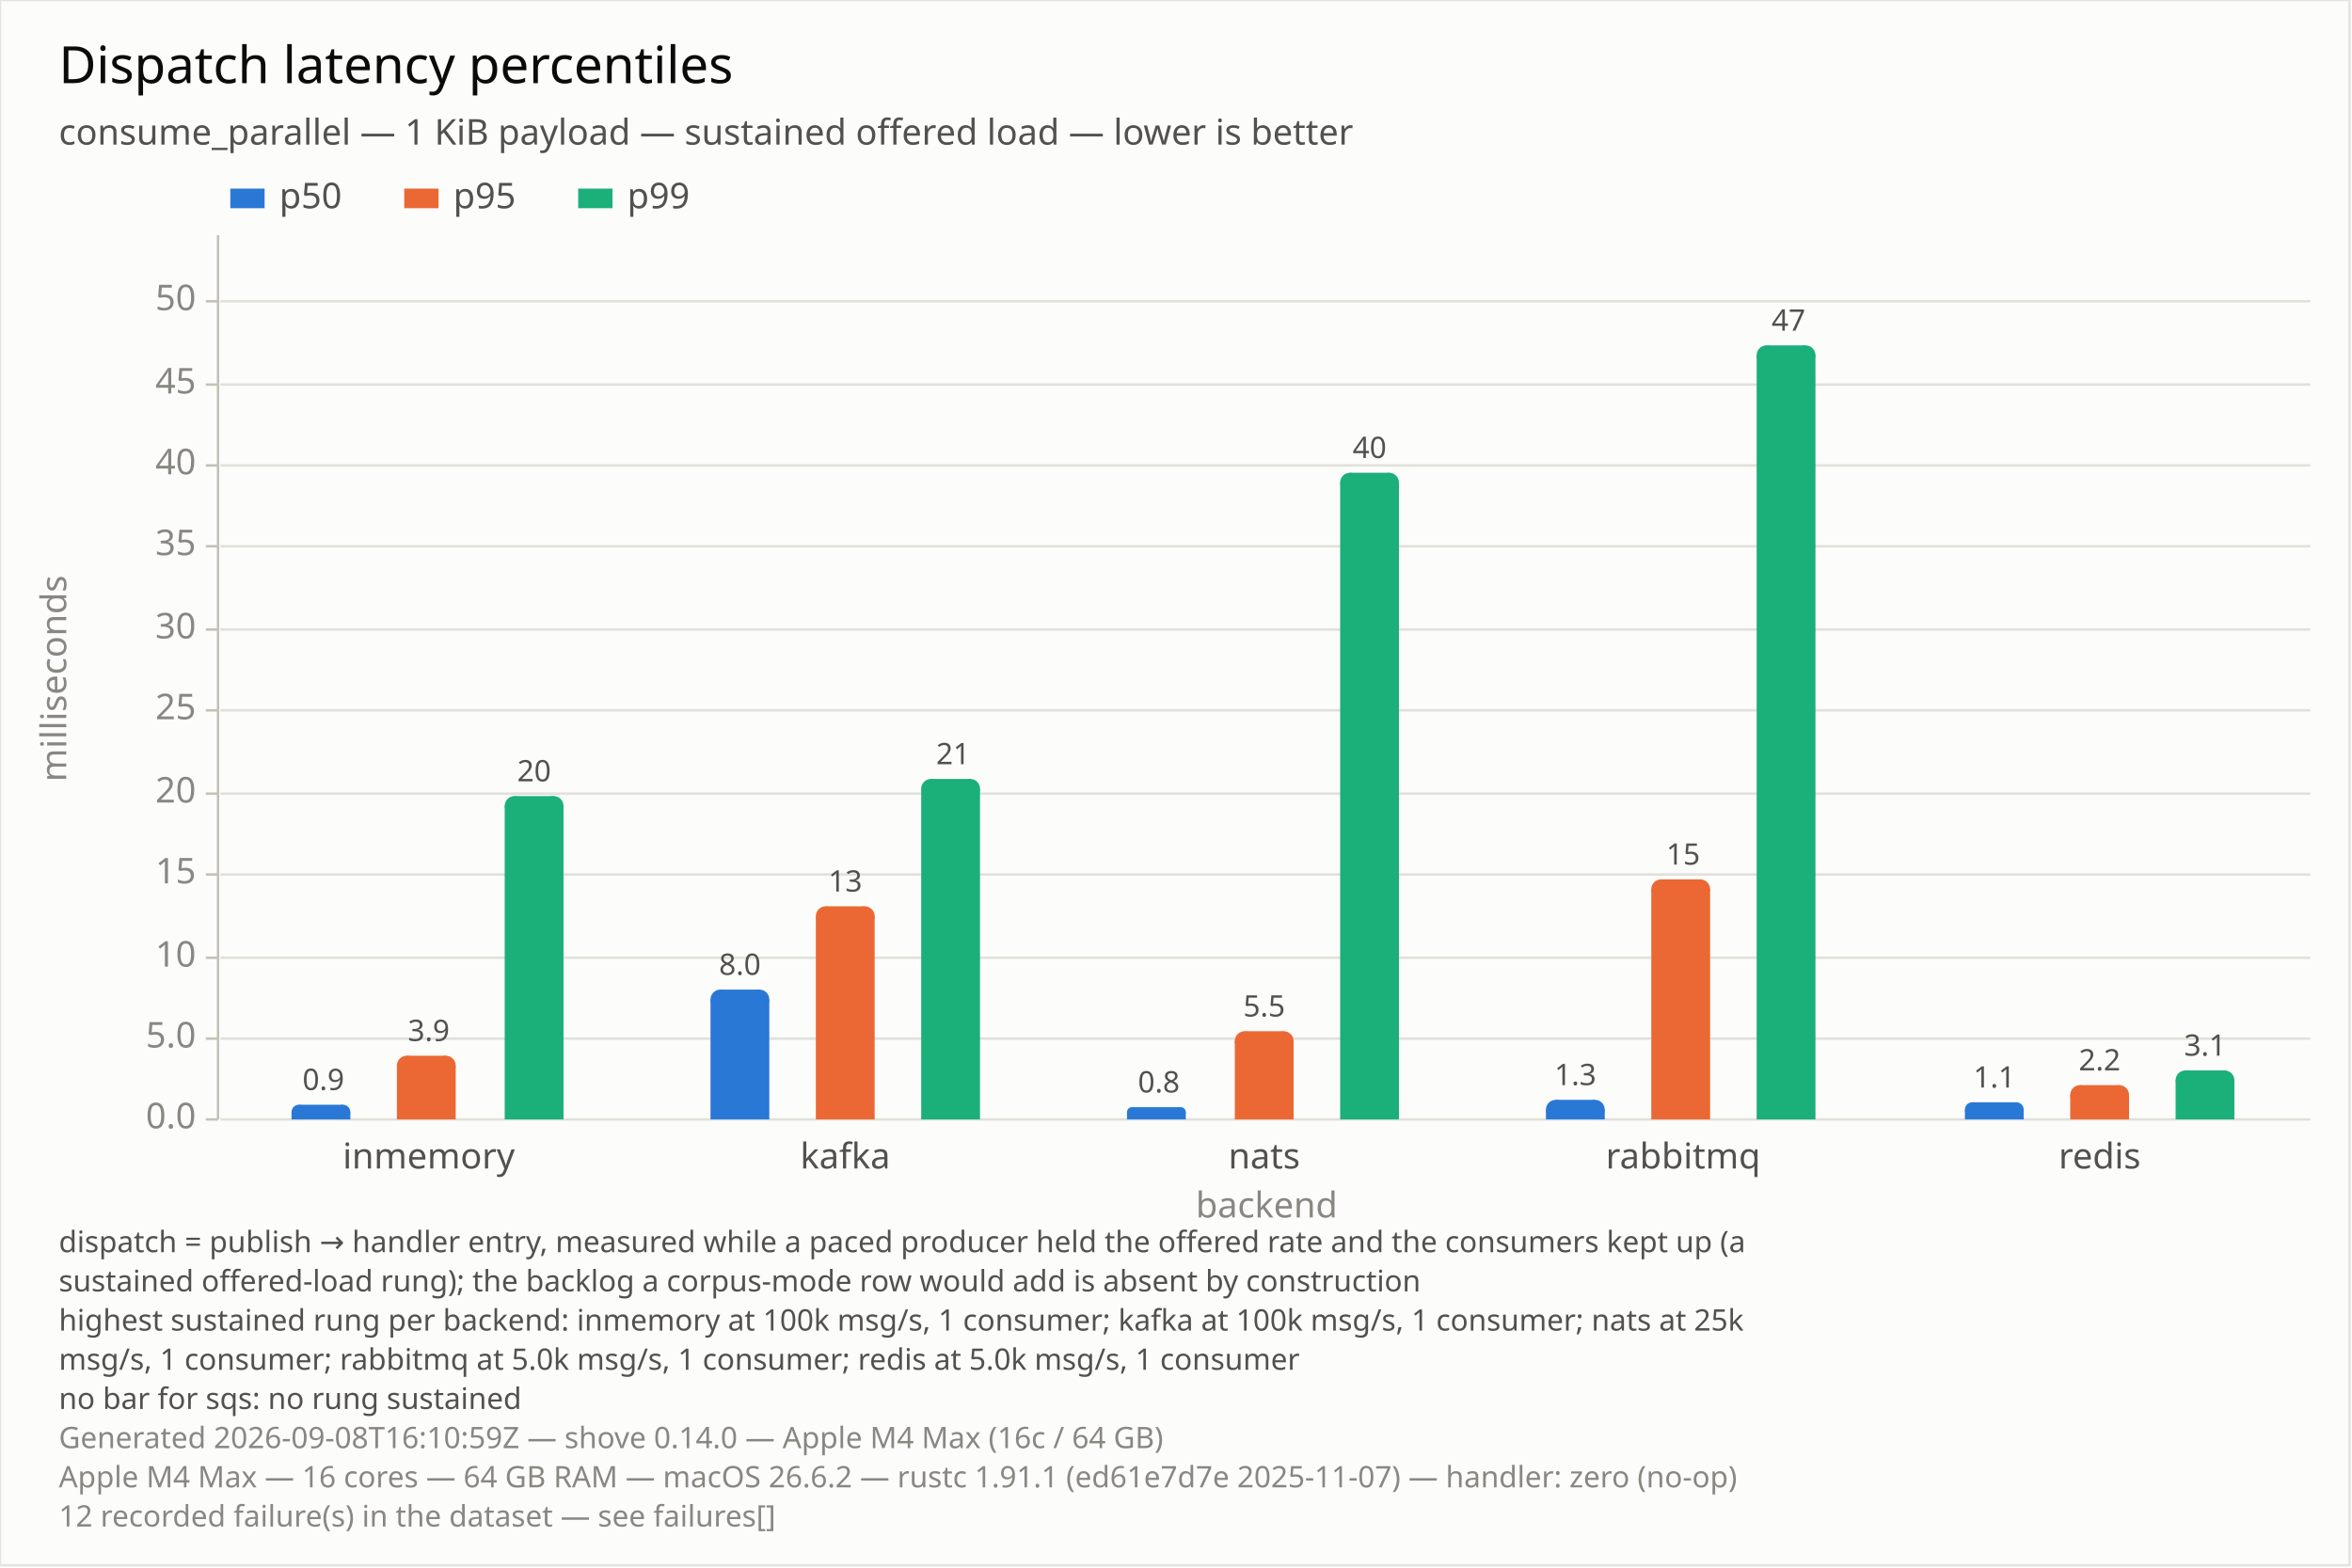
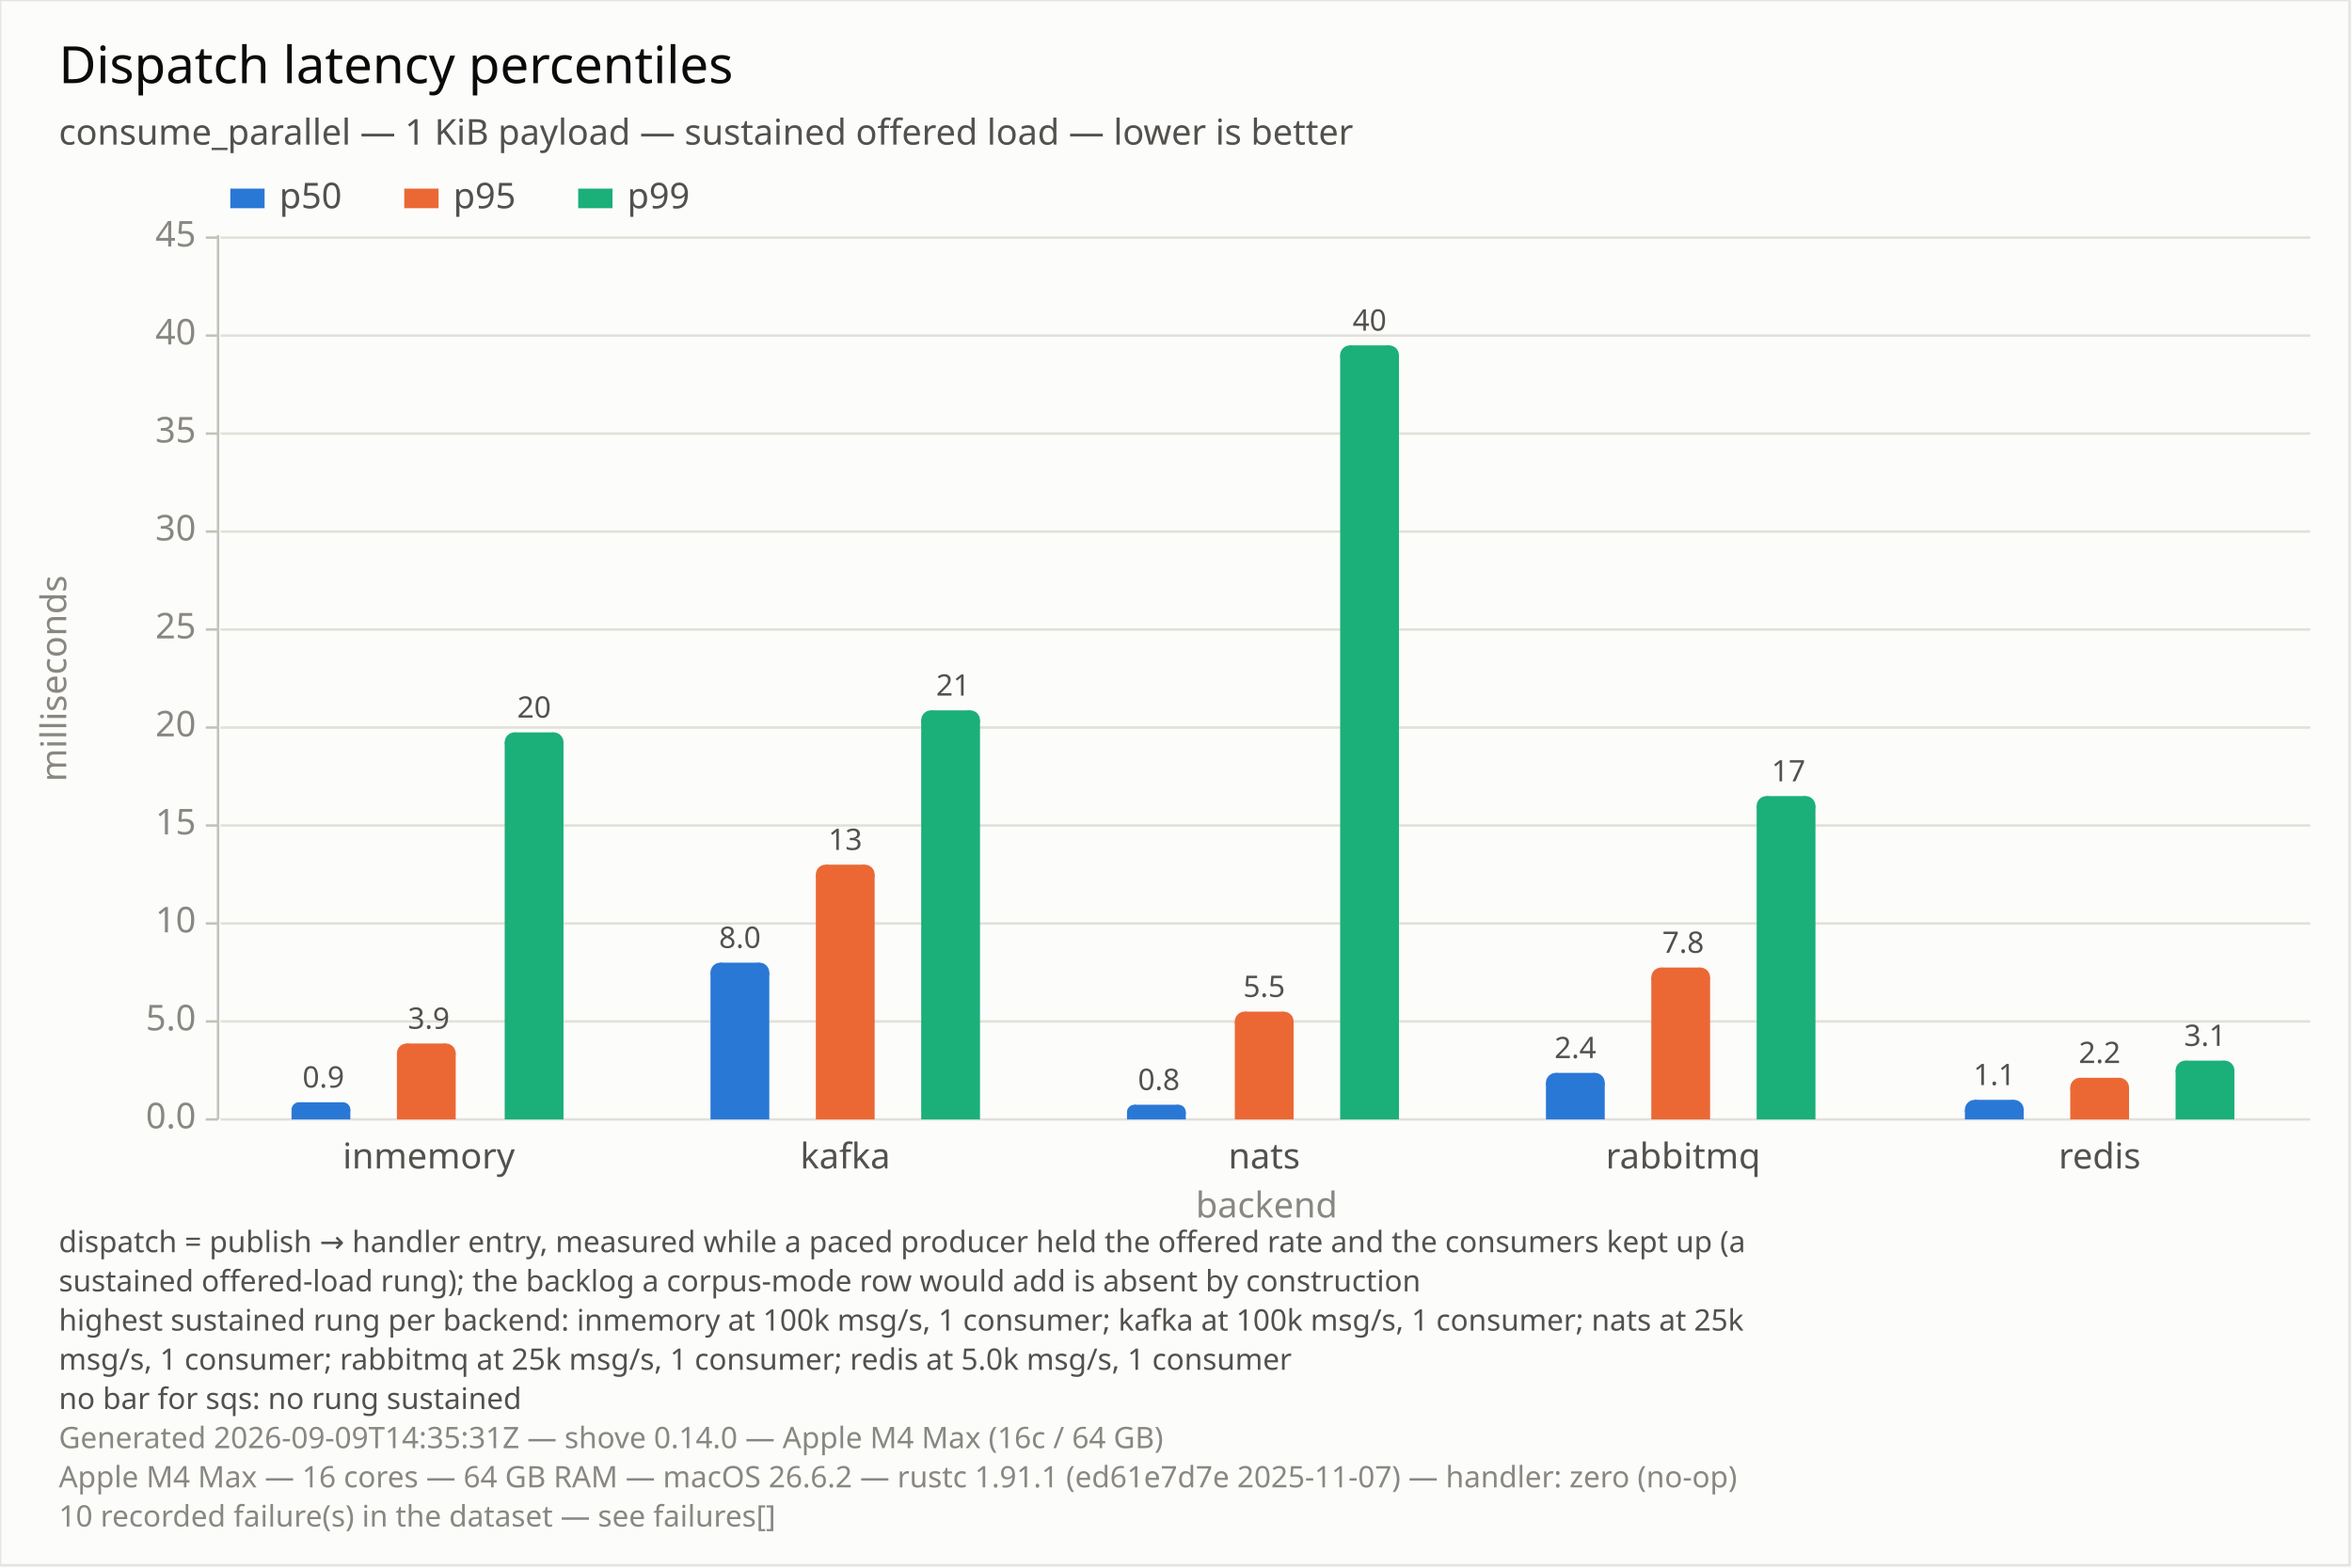
<svg xmlns="http://www.w3.org/2000/svg" width="960" height="640" viewBox="0 0 960 640">
  <rect x="0" y="0" width="960" height="640" opacity="1" fill="#FCFCFB" stroke="none" />
  <rect x="0" y="0" width="959" height="639" opacity="0.1" fill="none" stroke="#0B0B0B" />
  <text x="24" y="18" dy="0.76em" text-anchor="start" font-family="sans-serif" font-size="20.968" opacity="1" fill="#0B0B0B">
Dispatch latency percentiles
</text>
  <text x="24" y="48" dy="0.76em" text-anchor="start" font-family="sans-serif" font-size="14.516" opacity="1" fill="#52514E">
consume_parallel — 1 KiB payload — sustained offered load — lower is better
</text>
  <text x="24" y="502" dy="0.76em" text-anchor="start" font-family="sans-serif" font-size="12.097" opacity="1" fill="#52514E">
dispatch = publish → handler entry, measured while a paced producer held the offered rate and the consumers kept up (a
</text>
  <text x="24" y="518" dy="0.76em" text-anchor="start" font-family="sans-serif" font-size="12.097" opacity="1" fill="#52514E">
sustained offered-load rung); the backlog a corpus-mode row would add is absent by construction
</text>
  <text x="24" y="534" dy="0.76em" text-anchor="start" font-family="sans-serif" font-size="12.097" opacity="1" fill="#52514E">
highest sustained rung per backend: inmemory at 100k msg/s, 1 consumer; kafka at 100k msg/s, 1 consumer; nats at 25k
</text>
  <text x="24" y="550" dy="0.76em" text-anchor="start" font-family="sans-serif" font-size="12.097" opacity="1" fill="#52514E">
- msg/s, 1 consumer; rabbitmq at 5.0k msg/s, 1 consumer; redis at 5.0k msg/s, 1 consumer
+ msg/s, 1 consumer; rabbitmq at 25k msg/s, 1 consumer; redis at 5.0k msg/s, 1 consumer
</text>
  <text x="24" y="566" dy="0.76em" text-anchor="start" font-family="sans-serif" font-size="12.097" opacity="1" fill="#52514E">
no bar for sqs: no rung sustained
</text>
  <text x="24" y="582" dy="0.76em" text-anchor="start" font-family="sans-serif" font-size="12.097" opacity="1" fill="#898781">
- Generated 2026-09-08T16:10:59Z — shove 0.14.0 — Apple M4 Max (16c / 64 GB)
+ Generated 2026-09-09T14:35:31Z — shove 0.14.0 — Apple M4 Max (16c / 64 GB)
</text>
  <text x="24" y="598" dy="0.76em" text-anchor="start" font-family="sans-serif" font-size="12.097" opacity="1" fill="#898781">
Apple M4 Max — 16 cores — 64 GB RAM — macOS 26.6.2 — rustc 1.91.1 (ed61e7d7e 2025-11-07) — handler: zero (no-op)
</text>
  <text x="24" y="614" dy="0.76em" text-anchor="start" font-family="sans-serif" font-size="12.097" opacity="1" fill="#898781">
- 12 recorded failure(s) in the dataset — see failures[]
+ 10 recorded failure(s) in the dataset — see failures[]
</text>
  <text x="16" y="277" dy="0.76em" text-anchor="middle" font-family="sans-serif" font-size="14.516" opacity="1" fill="#898781" transform="rotate(270, 16, 277)">
milliseconds
</text>
  <line opacity="1" stroke="#E1E0D9" stroke-width="1" x1="90" y1="457" x2="943" y2="457" />
-   <line opacity="1" stroke="#E1E0D9" stroke-width="1" x1="90" y1="424" x2="943" y2="424" />
-   <line opacity="1" stroke="#E1E0D9" stroke-width="1" x1="90" y1="391" x2="943" y2="391" />
-   <line opacity="1" stroke="#E1E0D9" stroke-width="1" x1="90" y1="357" x2="943" y2="357" />
-   <line opacity="1" stroke="#E1E0D9" stroke-width="1" x1="90" y1="324" x2="943" y2="324" />
-   <line opacity="1" stroke="#E1E0D9" stroke-width="1" x1="90" y1="290" x2="943" y2="290" />
+   <line opacity="1" stroke="#E1E0D9" stroke-width="1" x1="90" y1="417" x2="943" y2="417" />
+   <line opacity="1" stroke="#E1E0D9" stroke-width="1" x1="90" y1="377" x2="943" y2="377" />
+   <line opacity="1" stroke="#E1E0D9" stroke-width="1" x1="90" y1="337" x2="943" y2="337" />
+   <line opacity="1" stroke="#E1E0D9" stroke-width="1" x1="90" y1="297" x2="943" y2="297" />
  <line opacity="1" stroke="#E1E0D9" stroke-width="1" x1="90" y1="257" x2="943" y2="257" />
-   <line opacity="1" stroke="#E1E0D9" stroke-width="1" x1="90" y1="223" x2="943" y2="223" />
-   <line opacity="1" stroke="#E1E0D9" stroke-width="1" x1="90" y1="190" x2="943" y2="190" />
-   <line opacity="1" stroke="#E1E0D9" stroke-width="1" x1="90" y1="157" x2="943" y2="157" />
-   <line opacity="1" stroke="#E1E0D9" stroke-width="1" x1="90" y1="123" x2="943" y2="123" />
+   <line opacity="1" stroke="#E1E0D9" stroke-width="1" x1="90" y1="217" x2="943" y2="217" />
+   <line opacity="1" stroke="#E1E0D9" stroke-width="1" x1="90" y1="177" x2="943" y2="177" />
+   <line opacity="1" stroke="#E1E0D9" stroke-width="1" x1="90" y1="137" x2="943" y2="137" />
+   <line opacity="1" stroke="#E1E0D9" stroke-width="1" x1="90" y1="97" x2="943" y2="97" />
  <polyline fill="none" opacity="1" stroke="#C3C2B7" stroke-width="1" points="89,96 89,457 " />
  <text x="80" y="457" dy="0.5ex" text-anchor="end" font-family="sans-serif" font-size="14.516" opacity="1" fill="#898781">
0.0
</text>
  <polyline fill="none" opacity="1" stroke="#C3C2B7" stroke-width="1" points="84,457 89,457 " />
-   <text x="80" y="424" dy="0.5ex" text-anchor="end" font-family="sans-serif" font-size="14.516" opacity="1" fill="#898781">
+   <text x="80" y="417" dy="0.5ex" text-anchor="end" font-family="sans-serif" font-size="14.516" opacity="1" fill="#898781">
5.0
</text>
-   <polyline fill="none" opacity="1" stroke="#C3C2B7" stroke-width="1" points="84,424 89,424 " />
-   <text x="80" y="391" dy="0.5ex" text-anchor="end" font-family="sans-serif" font-size="14.516" opacity="1" fill="#898781">
+   <polyline fill="none" opacity="1" stroke="#C3C2B7" stroke-width="1" points="84,417 89,417 " />
+   <text x="80" y="377" dy="0.5ex" text-anchor="end" font-family="sans-serif" font-size="14.516" opacity="1" fill="#898781">
10
</text>
-   <polyline fill="none" opacity="1" stroke="#C3C2B7" stroke-width="1" points="84,391 89,391 " />
-   <text x="80" y="357" dy="0.5ex" text-anchor="end" font-family="sans-serif" font-size="14.516" opacity="1" fill="#898781">
+   <polyline fill="none" opacity="1" stroke="#C3C2B7" stroke-width="1" points="84,377 89,377 " />
+   <text x="80" y="337" dy="0.5ex" text-anchor="end" font-family="sans-serif" font-size="14.516" opacity="1" fill="#898781">
15
</text>
-   <polyline fill="none" opacity="1" stroke="#C3C2B7" stroke-width="1" points="84,357 89,357 " />
-   <text x="80" y="324" dy="0.5ex" text-anchor="end" font-family="sans-serif" font-size="14.516" opacity="1" fill="#898781">
+   <polyline fill="none" opacity="1" stroke="#C3C2B7" stroke-width="1" points="84,337 89,337 " />
+   <text x="80" y="297" dy="0.5ex" text-anchor="end" font-family="sans-serif" font-size="14.516" opacity="1" fill="#898781">
20
</text>
-   <polyline fill="none" opacity="1" stroke="#C3C2B7" stroke-width="1" points="84,324 89,324 " />
-   <text x="80" y="290" dy="0.5ex" text-anchor="end" font-family="sans-serif" font-size="14.516" opacity="1" fill="#898781">
+   <polyline fill="none" opacity="1" stroke="#C3C2B7" stroke-width="1" points="84,297 89,297 " />
+   <text x="80" y="257" dy="0.5ex" text-anchor="end" font-family="sans-serif" font-size="14.516" opacity="1" fill="#898781">
25
</text>
-   <polyline fill="none" opacity="1" stroke="#C3C2B7" stroke-width="1" points="84,290 89,290 " />
-   <text x="80" y="257" dy="0.5ex" text-anchor="end" font-family="sans-serif" font-size="14.516" opacity="1" fill="#898781">
+   <polyline fill="none" opacity="1" stroke="#C3C2B7" stroke-width="1" points="84,257 89,257 " />
+   <text x="80" y="217" dy="0.5ex" text-anchor="end" font-family="sans-serif" font-size="14.516" opacity="1" fill="#898781">
30
</text>
-   <polyline fill="none" opacity="1" stroke="#C3C2B7" stroke-width="1" points="84,257 89,257 " />
-   <text x="80" y="223" dy="0.5ex" text-anchor="end" font-family="sans-serif" font-size="14.516" opacity="1" fill="#898781">
+   <polyline fill="none" opacity="1" stroke="#C3C2B7" stroke-width="1" points="84,217 89,217 " />
+   <text x="80" y="177" dy="0.5ex" text-anchor="end" font-family="sans-serif" font-size="14.516" opacity="1" fill="#898781">
35
</text>
-   <polyline fill="none" opacity="1" stroke="#C3C2B7" stroke-width="1" points="84,223 89,223 " />
-   <text x="80" y="190" dy="0.5ex" text-anchor="end" font-family="sans-serif" font-size="14.516" opacity="1" fill="#898781">
+   <polyline fill="none" opacity="1" stroke="#C3C2B7" stroke-width="1" points="84,177 89,177 " />
+   <text x="80" y="137" dy="0.5ex" text-anchor="end" font-family="sans-serif" font-size="14.516" opacity="1" fill="#898781">
40
</text>
-   <polyline fill="none" opacity="1" stroke="#C3C2B7" stroke-width="1" points="84,190 89,190 " />
-   <text x="80" y="157" dy="0.5ex" text-anchor="end" font-family="sans-serif" font-size="14.516" opacity="1" fill="#898781">
+   <polyline fill="none" opacity="1" stroke="#C3C2B7" stroke-width="1" points="84,137 89,137 " />
+   <text x="80" y="97" dy="0.5ex" text-anchor="end" font-family="sans-serif" font-size="14.516" opacity="1" fill="#898781">
45
</text>
-   <polyline fill="none" opacity="1" stroke="#C3C2B7" stroke-width="1" points="84,157 89,157 " />
-   <text x="80" y="123" dy="0.5ex" text-anchor="end" font-family="sans-serif" font-size="14.516" opacity="1" fill="#898781">
- 50
- </text>
-   <polyline fill="none" opacity="1" stroke="#C3C2B7" stroke-width="1" points="84,123 89,123 " />
-   <rect x="119" y="454" width="24" height="3" opacity="1" fill="#2A78D6" stroke="none" />
-   <rect x="122" y="451" width="18" height="4" opacity="1" fill="#2A78D6" stroke="none" />
-   <circle cx="122" cy="454" r="3" opacity="1" fill="#2A78D6" stroke="none" stroke-width="0" />
-   <circle cx="140" cy="454" r="3" opacity="1" fill="#2A78D6" stroke="none" stroke-width="0" />
-   <text x="132" y="448" dy="-0.5ex" text-anchor="middle" font-family="sans-serif" font-size="12.097" opacity="1" fill="#52514E">
+   <polyline fill="none" opacity="1" stroke="#C3C2B7" stroke-width="1" points="84,97 89,97 " />
+   <rect x="119" y="453" width="24" height="4" opacity="1" fill="#2A78D6" stroke="none" />
+   <rect x="122" y="450" width="18" height="4" opacity="1" fill="#2A78D6" stroke="none" />
+   <circle cx="122" cy="453" r="3" opacity="1" fill="#2A78D6" stroke="none" stroke-width="0" />
+   <circle cx="140" cy="453" r="3" opacity="1" fill="#2A78D6" stroke="none" stroke-width="0" />
+   <text x="132" y="447" dy="-0.5ex" text-anchor="middle" font-family="sans-serif" font-size="12.097" opacity="1" fill="#52514E">
0.9
</text>
-   <rect x="162" y="435" width="24" height="22" opacity="1" fill="#EB6834" stroke="none" />
-   <rect x="166" y="431" width="16" height="5" opacity="1" fill="#EB6834" stroke="none" />
-   <circle cx="166" cy="435" r="4" opacity="1" fill="#EB6834" stroke="none" stroke-width="0" />
-   <circle cx="182" cy="435" r="4" opacity="1" fill="#EB6834" stroke="none" stroke-width="0" />
-   <text x="175" y="428" dy="-0.5ex" text-anchor="middle" font-family="sans-serif" font-size="12.097" opacity="1" fill="#52514E">
+   <rect x="162" y="430" width="24" height="27" opacity="1" fill="#EB6834" stroke="none" />
+   <rect x="166" y="426" width="16" height="5" opacity="1" fill="#EB6834" stroke="none" />
+   <circle cx="166" cy="430" r="4" opacity="1" fill="#EB6834" stroke="none" stroke-width="0" />
+   <circle cx="182" cy="430" r="4" opacity="1" fill="#EB6834" stroke="none" stroke-width="0" />
+   <text x="175" y="423" dy="-0.5ex" text-anchor="middle" font-family="sans-serif" font-size="12.097" opacity="1" fill="#52514E">
3.9
</text>
-   <rect x="206" y="329" width="24" height="128" opacity="1" fill="#1BAF7A" stroke="none" />
-   <rect x="210" y="325" width="16" height="5" opacity="1" fill="#1BAF7A" stroke="none" />
-   <circle cx="210" cy="329" r="4" opacity="1" fill="#1BAF7A" stroke="none" stroke-width="0" />
-   <circle cx="226" cy="329" r="4" opacity="1" fill="#1BAF7A" stroke="none" stroke-width="0" />
-   <text x="218" y="322" dy="-0.5ex" text-anchor="middle" font-family="sans-serif" font-size="12.097" opacity="1" fill="#52514E">
+   <rect x="206" y="303" width="24" height="154" opacity="1" fill="#1BAF7A" stroke="none" />
+   <rect x="210" y="299" width="16" height="5" opacity="1" fill="#1BAF7A" stroke="none" />
+   <circle cx="210" cy="303" r="4" opacity="1" fill="#1BAF7A" stroke="none" stroke-width="0" />
+   <circle cx="226" cy="303" r="4" opacity="1" fill="#1BAF7A" stroke="none" stroke-width="0" />
+   <text x="218" y="296" dy="-0.5ex" text-anchor="middle" font-family="sans-serif" font-size="12.097" opacity="1" fill="#52514E">
20
</text>
-   <rect x="290" y="408" width="24" height="49" opacity="1" fill="#2A78D6" stroke="none" />
-   <rect x="294" y="404" width="16" height="5" opacity="1" fill="#2A78D6" stroke="none" />
-   <circle cx="294" cy="408" r="4" opacity="1" fill="#2A78D6" stroke="none" stroke-width="0" />
-   <circle cx="310" cy="408" r="4" opacity="1" fill="#2A78D6" stroke="none" stroke-width="0" />
-   <text x="302" y="401" dy="-0.5ex" text-anchor="middle" font-family="sans-serif" font-size="12.097" opacity="1" fill="#52514E">
+   <rect x="290" y="397" width="24" height="60" opacity="1" fill="#2A78D6" stroke="none" />
+   <rect x="294" y="393" width="16" height="5" opacity="1" fill="#2A78D6" stroke="none" />
+   <circle cx="294" cy="397" r="4" opacity="1" fill="#2A78D6" stroke="none" stroke-width="0" />
+   <circle cx="310" cy="397" r="4" opacity="1" fill="#2A78D6" stroke="none" stroke-width="0" />
+   <text x="302" y="390" dy="-0.5ex" text-anchor="middle" font-family="sans-serif" font-size="12.097" opacity="1" fill="#52514E">
8.0
</text>
-   <rect x="333" y="374" width="24" height="83" opacity="1" fill="#EB6834" stroke="none" />
-   <rect x="337" y="370" width="16" height="5" opacity="1" fill="#EB6834" stroke="none" />
-   <circle cx="337" cy="374" r="4" opacity="1" fill="#EB6834" stroke="none" stroke-width="0" />
-   <circle cx="353" cy="374" r="4" opacity="1" fill="#EB6834" stroke="none" stroke-width="0" />
-   <text x="345" y="367" dy="-0.5ex" text-anchor="middle" font-family="sans-serif" font-size="12.097" opacity="1" fill="#52514E">
+   <rect x="333" y="357" width="24" height="100" opacity="1" fill="#EB6834" stroke="none" />
+   <rect x="337" y="353" width="16" height="5" opacity="1" fill="#EB6834" stroke="none" />
+   <circle cx="337" cy="357" r="4" opacity="1" fill="#EB6834" stroke="none" stroke-width="0" />
+   <circle cx="353" cy="357" r="4" opacity="1" fill="#EB6834" stroke="none" stroke-width="0" />
+   <text x="345" y="350" dy="-0.5ex" text-anchor="middle" font-family="sans-serif" font-size="12.097" opacity="1" fill="#52514E">
13
</text>
-   <rect x="376" y="322" width="24" height="135" opacity="1" fill="#1BAF7A" stroke="none" />
-   <rect x="380" y="318" width="16" height="5" opacity="1" fill="#1BAF7A" stroke="none" />
-   <circle cx="380" cy="322" r="4" opacity="1" fill="#1BAF7A" stroke="none" stroke-width="0" />
-   <circle cx="396" cy="322" r="4" opacity="1" fill="#1BAF7A" stroke="none" stroke-width="0" />
-   <text x="389" y="315" dy="-0.5ex" text-anchor="middle" font-family="sans-serif" font-size="12.097" opacity="1" fill="#52514E">
+   <rect x="376" y="294" width="24" height="163" opacity="1" fill="#1BAF7A" stroke="none" />
+   <rect x="380" y="290" width="16" height="5" opacity="1" fill="#1BAF7A" stroke="none" />
+   <circle cx="380" cy="294" r="4" opacity="1" fill="#1BAF7A" stroke="none" stroke-width="0" />
+   <circle cx="396" cy="294" r="4" opacity="1" fill="#1BAF7A" stroke="none" stroke-width="0" />
+   <text x="389" y="287" dy="-0.5ex" text-anchor="middle" font-family="sans-serif" font-size="12.097" opacity="1" fill="#52514E">
21
</text>
  <rect x="460" y="454" width="24" height="3" opacity="1" fill="#2A78D6" stroke="none" />
-   <rect x="462" y="452" width="20" height="3" opacity="1" fill="#2A78D6" stroke="none" />
-   <circle cx="462" cy="454" r="2" opacity="1" fill="#2A78D6" stroke="none" stroke-width="0" />
-   <circle cx="482" cy="454" r="2" opacity="1" fill="#2A78D6" stroke="none" stroke-width="0" />
-   <text x="473" y="449" dy="-0.5ex" text-anchor="middle" font-family="sans-serif" font-size="12.097" opacity="1" fill="#52514E">
+   <rect x="463" y="451" width="18" height="4" opacity="1" fill="#2A78D6" stroke="none" />
+   <circle cx="463" cy="454" r="3" opacity="1" fill="#2A78D6" stroke="none" stroke-width="0" />
+   <circle cx="481" cy="454" r="3" opacity="1" fill="#2A78D6" stroke="none" stroke-width="0" />
+   <text x="473" y="448" dy="-0.5ex" text-anchor="middle" font-family="sans-serif" font-size="12.097" opacity="1" fill="#52514E">
0.8
</text>
-   <rect x="504" y="425" width="24" height="32" opacity="1" fill="#EB6834" stroke="none" />
-   <rect x="508" y="421" width="16" height="5" opacity="1" fill="#EB6834" stroke="none" />
-   <circle cx="508" cy="425" r="4" opacity="1" fill="#EB6834" stroke="none" stroke-width="0" />
-   <circle cx="524" cy="425" r="4" opacity="1" fill="#EB6834" stroke="none" stroke-width="0" />
-   <text x="516" y="418" dy="-0.5ex" text-anchor="middle" font-family="sans-serif" font-size="12.097" opacity="1" fill="#52514E">
+   <rect x="504" y="417" width="24" height="40" opacity="1" fill="#EB6834" stroke="none" />
+   <rect x="508" y="413" width="16" height="5" opacity="1" fill="#EB6834" stroke="none" />
+   <circle cx="508" cy="417" r="4" opacity="1" fill="#EB6834" stroke="none" stroke-width="0" />
+   <circle cx="524" cy="417" r="4" opacity="1" fill="#EB6834" stroke="none" stroke-width="0" />
+   <text x="516" y="410" dy="-0.5ex" text-anchor="middle" font-family="sans-serif" font-size="12.097" opacity="1" fill="#52514E">
5.5
</text>
-   <rect x="547" y="197" width="24" height="260" opacity="1" fill="#1BAF7A" stroke="none" />
-   <rect x="551" y="193" width="16" height="5" opacity="1" fill="#1BAF7A" stroke="none" />
-   <circle cx="551" cy="197" r="4" opacity="1" fill="#1BAF7A" stroke="none" stroke-width="0" />
-   <circle cx="567" cy="197" r="4" opacity="1" fill="#1BAF7A" stroke="none" stroke-width="0" />
-   <text x="559" y="190" dy="-0.5ex" text-anchor="middle" font-family="sans-serif" font-size="12.097" opacity="1" fill="#52514E">
+   <rect x="547" y="145" width="24" height="312" opacity="1" fill="#1BAF7A" stroke="none" />
+   <rect x="551" y="141" width="16" height="5" opacity="1" fill="#1BAF7A" stroke="none" />
+   <circle cx="551" cy="145" r="4" opacity="1" fill="#1BAF7A" stroke="none" stroke-width="0" />
+   <circle cx="567" cy="145" r="4" opacity="1" fill="#1BAF7A" stroke="none" stroke-width="0" />
+   <text x="559" y="138" dy="-0.5ex" text-anchor="middle" font-family="sans-serif" font-size="12.097" opacity="1" fill="#52514E">
40
</text>
-   <rect x="631" y="453" width="24" height="4" opacity="1" fill="#2A78D6" stroke="none" />
-   <rect x="635" y="449" width="16" height="5" opacity="1" fill="#2A78D6" stroke="none" />
-   <circle cx="635" cy="453" r="4" opacity="1" fill="#2A78D6" stroke="none" stroke-width="0" />
-   <circle cx="651" cy="453" r="4" opacity="1" fill="#2A78D6" stroke="none" stroke-width="0" />
-   <text x="643" y="446" dy="-0.5ex" text-anchor="middle" font-family="sans-serif" font-size="12.097" opacity="1" fill="#52514E">
- 1.3
- </text>
-   <rect x="674" y="363" width="24" height="94" opacity="1" fill="#EB6834" stroke="none" />
-   <rect x="678" y="359" width="16" height="5" opacity="1" fill="#EB6834" stroke="none" />
-   <circle cx="678" cy="363" r="4" opacity="1" fill="#EB6834" stroke="none" stroke-width="0" />
-   <circle cx="694" cy="363" r="4" opacity="1" fill="#EB6834" stroke="none" stroke-width="0" />
-   <text x="687" y="356" dy="-0.5ex" text-anchor="middle" font-family="sans-serif" font-size="12.097" opacity="1" fill="#52514E">
- 15
- </text>
-   <rect x="717" y="145" width="24" height="312" opacity="1" fill="#1BAF7A" stroke="none" />
-   <rect x="721" y="141" width="16" height="5" opacity="1" fill="#1BAF7A" stroke="none" />
-   <circle cx="721" cy="145" r="4" opacity="1" fill="#1BAF7A" stroke="none" stroke-width="0" />
-   <circle cx="737" cy="145" r="4" opacity="1" fill="#1BAF7A" stroke="none" stroke-width="0" />
-   <text x="730" y="138" dy="-0.5ex" text-anchor="middle" font-family="sans-serif" font-size="12.097" opacity="1" fill="#52514E">
- 47
+   <rect x="631" y="442" width="24" height="15" opacity="1" fill="#2A78D6" stroke="none" />
+   <rect x="635" y="438" width="16" height="5" opacity="1" fill="#2A78D6" stroke="none" />
+   <circle cx="635" cy="442" r="4" opacity="1" fill="#2A78D6" stroke="none" stroke-width="0" />
+   <circle cx="651" cy="442" r="4" opacity="1" fill="#2A78D6" stroke="none" stroke-width="0" />
+   <text x="643" y="435" dy="-0.5ex" text-anchor="middle" font-family="sans-serif" font-size="12.097" opacity="1" fill="#52514E">
+ 2.4
+ </text>
+   <rect x="674" y="399" width="24" height="58" opacity="1" fill="#EB6834" stroke="none" />
+   <rect x="678" y="395" width="16" height="5" opacity="1" fill="#EB6834" stroke="none" />
+   <circle cx="678" cy="399" r="4" opacity="1" fill="#EB6834" stroke="none" stroke-width="0" />
+   <circle cx="694" cy="399" r="4" opacity="1" fill="#EB6834" stroke="none" stroke-width="0" />
+   <text x="687" y="392" dy="-0.5ex" text-anchor="middle" font-family="sans-serif" font-size="12.097" opacity="1" fill="#52514E">
+ 7.8
+ </text>
+   <rect x="717" y="329" width="24" height="128" opacity="1" fill="#1BAF7A" stroke="none" />
+   <rect x="721" y="325" width="16" height="5" opacity="1" fill="#1BAF7A" stroke="none" />
+   <circle cx="721" cy="329" r="4" opacity="1" fill="#1BAF7A" stroke="none" stroke-width="0" />
+   <circle cx="737" cy="329" r="4" opacity="1" fill="#1BAF7A" stroke="none" stroke-width="0" />
+   <text x="730" y="322" dy="-0.5ex" text-anchor="middle" font-family="sans-serif" font-size="12.097" opacity="1" fill="#52514E">
+ 17
</text>
  <rect x="802" y="453" width="24" height="4" opacity="1" fill="#2A78D6" stroke="none" />
-   <rect x="805" y="450" width="18" height="4" opacity="1" fill="#2A78D6" stroke="none" />
-   <circle cx="805" cy="453" r="3" opacity="1" fill="#2A78D6" stroke="none" stroke-width="0" />
-   <circle cx="823" cy="453" r="3" opacity="1" fill="#2A78D6" stroke="none" stroke-width="0" />
-   <text x="814" y="447" dy="-0.5ex" text-anchor="middle" font-family="sans-serif" font-size="12.097" opacity="1" fill="#52514E">
+   <rect x="806" y="449" width="16" height="5" opacity="1" fill="#2A78D6" stroke="none" />
+   <circle cx="806" cy="453" r="4" opacity="1" fill="#2A78D6" stroke="none" stroke-width="0" />
+   <circle cx="822" cy="453" r="4" opacity="1" fill="#2A78D6" stroke="none" stroke-width="0" />
+   <text x="814" y="446" dy="-0.5ex" text-anchor="middle" font-family="sans-serif" font-size="12.097" opacity="1" fill="#52514E">
1.1
</text>
-   <rect x="845" y="447" width="24" height="10" opacity="1" fill="#EB6834" stroke="none" />
-   <rect x="849" y="443" width="16" height="5" opacity="1" fill="#EB6834" stroke="none" />
-   <circle cx="849" cy="447" r="4" opacity="1" fill="#EB6834" stroke="none" stroke-width="0" />
-   <circle cx="865" cy="447" r="4" opacity="1" fill="#EB6834" stroke="none" stroke-width="0" />
-   <text x="857" y="440" dy="-0.5ex" text-anchor="middle" font-family="sans-serif" font-size="12.097" opacity="1" fill="#52514E">
+   <rect x="845" y="444" width="24" height="13" opacity="1" fill="#EB6834" stroke="none" />
+   <rect x="849" y="440" width="16" height="5" opacity="1" fill="#EB6834" stroke="none" />
+   <circle cx="849" cy="444" r="4" opacity="1" fill="#EB6834" stroke="none" stroke-width="0" />
+   <circle cx="865" cy="444" r="4" opacity="1" fill="#EB6834" stroke="none" stroke-width="0" />
+   <text x="857" y="437" dy="-0.5ex" text-anchor="middle" font-family="sans-serif" font-size="12.097" opacity="1" fill="#52514E">
2.2
</text>
-   <rect x="888" y="441" width="24" height="16" opacity="1" fill="#1BAF7A" stroke="none" />
-   <rect x="892" y="437" width="16" height="5" opacity="1" fill="#1BAF7A" stroke="none" />
-   <circle cx="892" cy="441" r="4" opacity="1" fill="#1BAF7A" stroke="none" stroke-width="0" />
-   <circle cx="908" cy="441" r="4" opacity="1" fill="#1BAF7A" stroke="none" stroke-width="0" />
-   <text x="900" y="434" dy="-0.5ex" text-anchor="middle" font-family="sans-serif" font-size="12.097" opacity="1" fill="#52514E">
+   <rect x="888" y="437" width="24" height="20" opacity="1" fill="#1BAF7A" stroke="none" />
+   <rect x="892" y="433" width="16" height="5" opacity="1" fill="#1BAF7A" stroke="none" />
+   <circle cx="892" cy="437" r="4" opacity="1" fill="#1BAF7A" stroke="none" stroke-width="0" />
+   <circle cx="908" cy="437" r="4" opacity="1" fill="#1BAF7A" stroke="none" stroke-width="0" />
+   <text x="900" y="430" dy="-0.5ex" text-anchor="middle" font-family="sans-serif" font-size="12.097" opacity="1" fill="#52514E">
3.1
</text>
  <text x="175" y="466" dy="0.76em" text-anchor="middle" font-family="sans-serif" font-size="14.516" opacity="1" fill="#52514E">
inmemory
</text>
  <text x="345" y="466" dy="0.76em" text-anchor="middle" font-family="sans-serif" font-size="14.516" opacity="1" fill="#52514E">
kafka
</text>
  <text x="516" y="466" dy="0.76em" text-anchor="middle" font-family="sans-serif" font-size="14.516" opacity="1" fill="#52514E">
nats
</text>
  <text x="687" y="466" dy="0.76em" text-anchor="middle" font-family="sans-serif" font-size="14.516" opacity="1" fill="#52514E">
rabbitmq
</text>
  <text x="857" y="466" dy="0.76em" text-anchor="middle" font-family="sans-serif" font-size="14.516" opacity="1" fill="#52514E">
redis
</text>
  <text x="517" y="486" dy="0.76em" text-anchor="middle" font-family="sans-serif" font-size="14.516" opacity="1" fill="#898781">
backend
</text>
  <rect x="94" y="77" width="14" height="8" opacity="1" fill="#2A78D6" stroke="none" />
  <text x="114" y="74" dy="0.76em" text-anchor="start" font-family="sans-serif" font-size="14.516" opacity="1" fill="#52514E">
p50
</text>
  <rect x="165" y="77" width="14" height="8" opacity="1" fill="#EB6834" stroke="none" />
  <text x="185" y="74" dy="0.76em" text-anchor="start" font-family="sans-serif" font-size="14.516" opacity="1" fill="#52514E">
p95
</text>
  <rect x="236" y="77" width="14" height="8" opacity="1" fill="#1BAF7A" stroke="none" />
  <text x="256" y="74" dy="0.76em" text-anchor="start" font-family="sans-serif" font-size="14.516" opacity="1" fill="#52514E">
p99
</text>
</svg>
